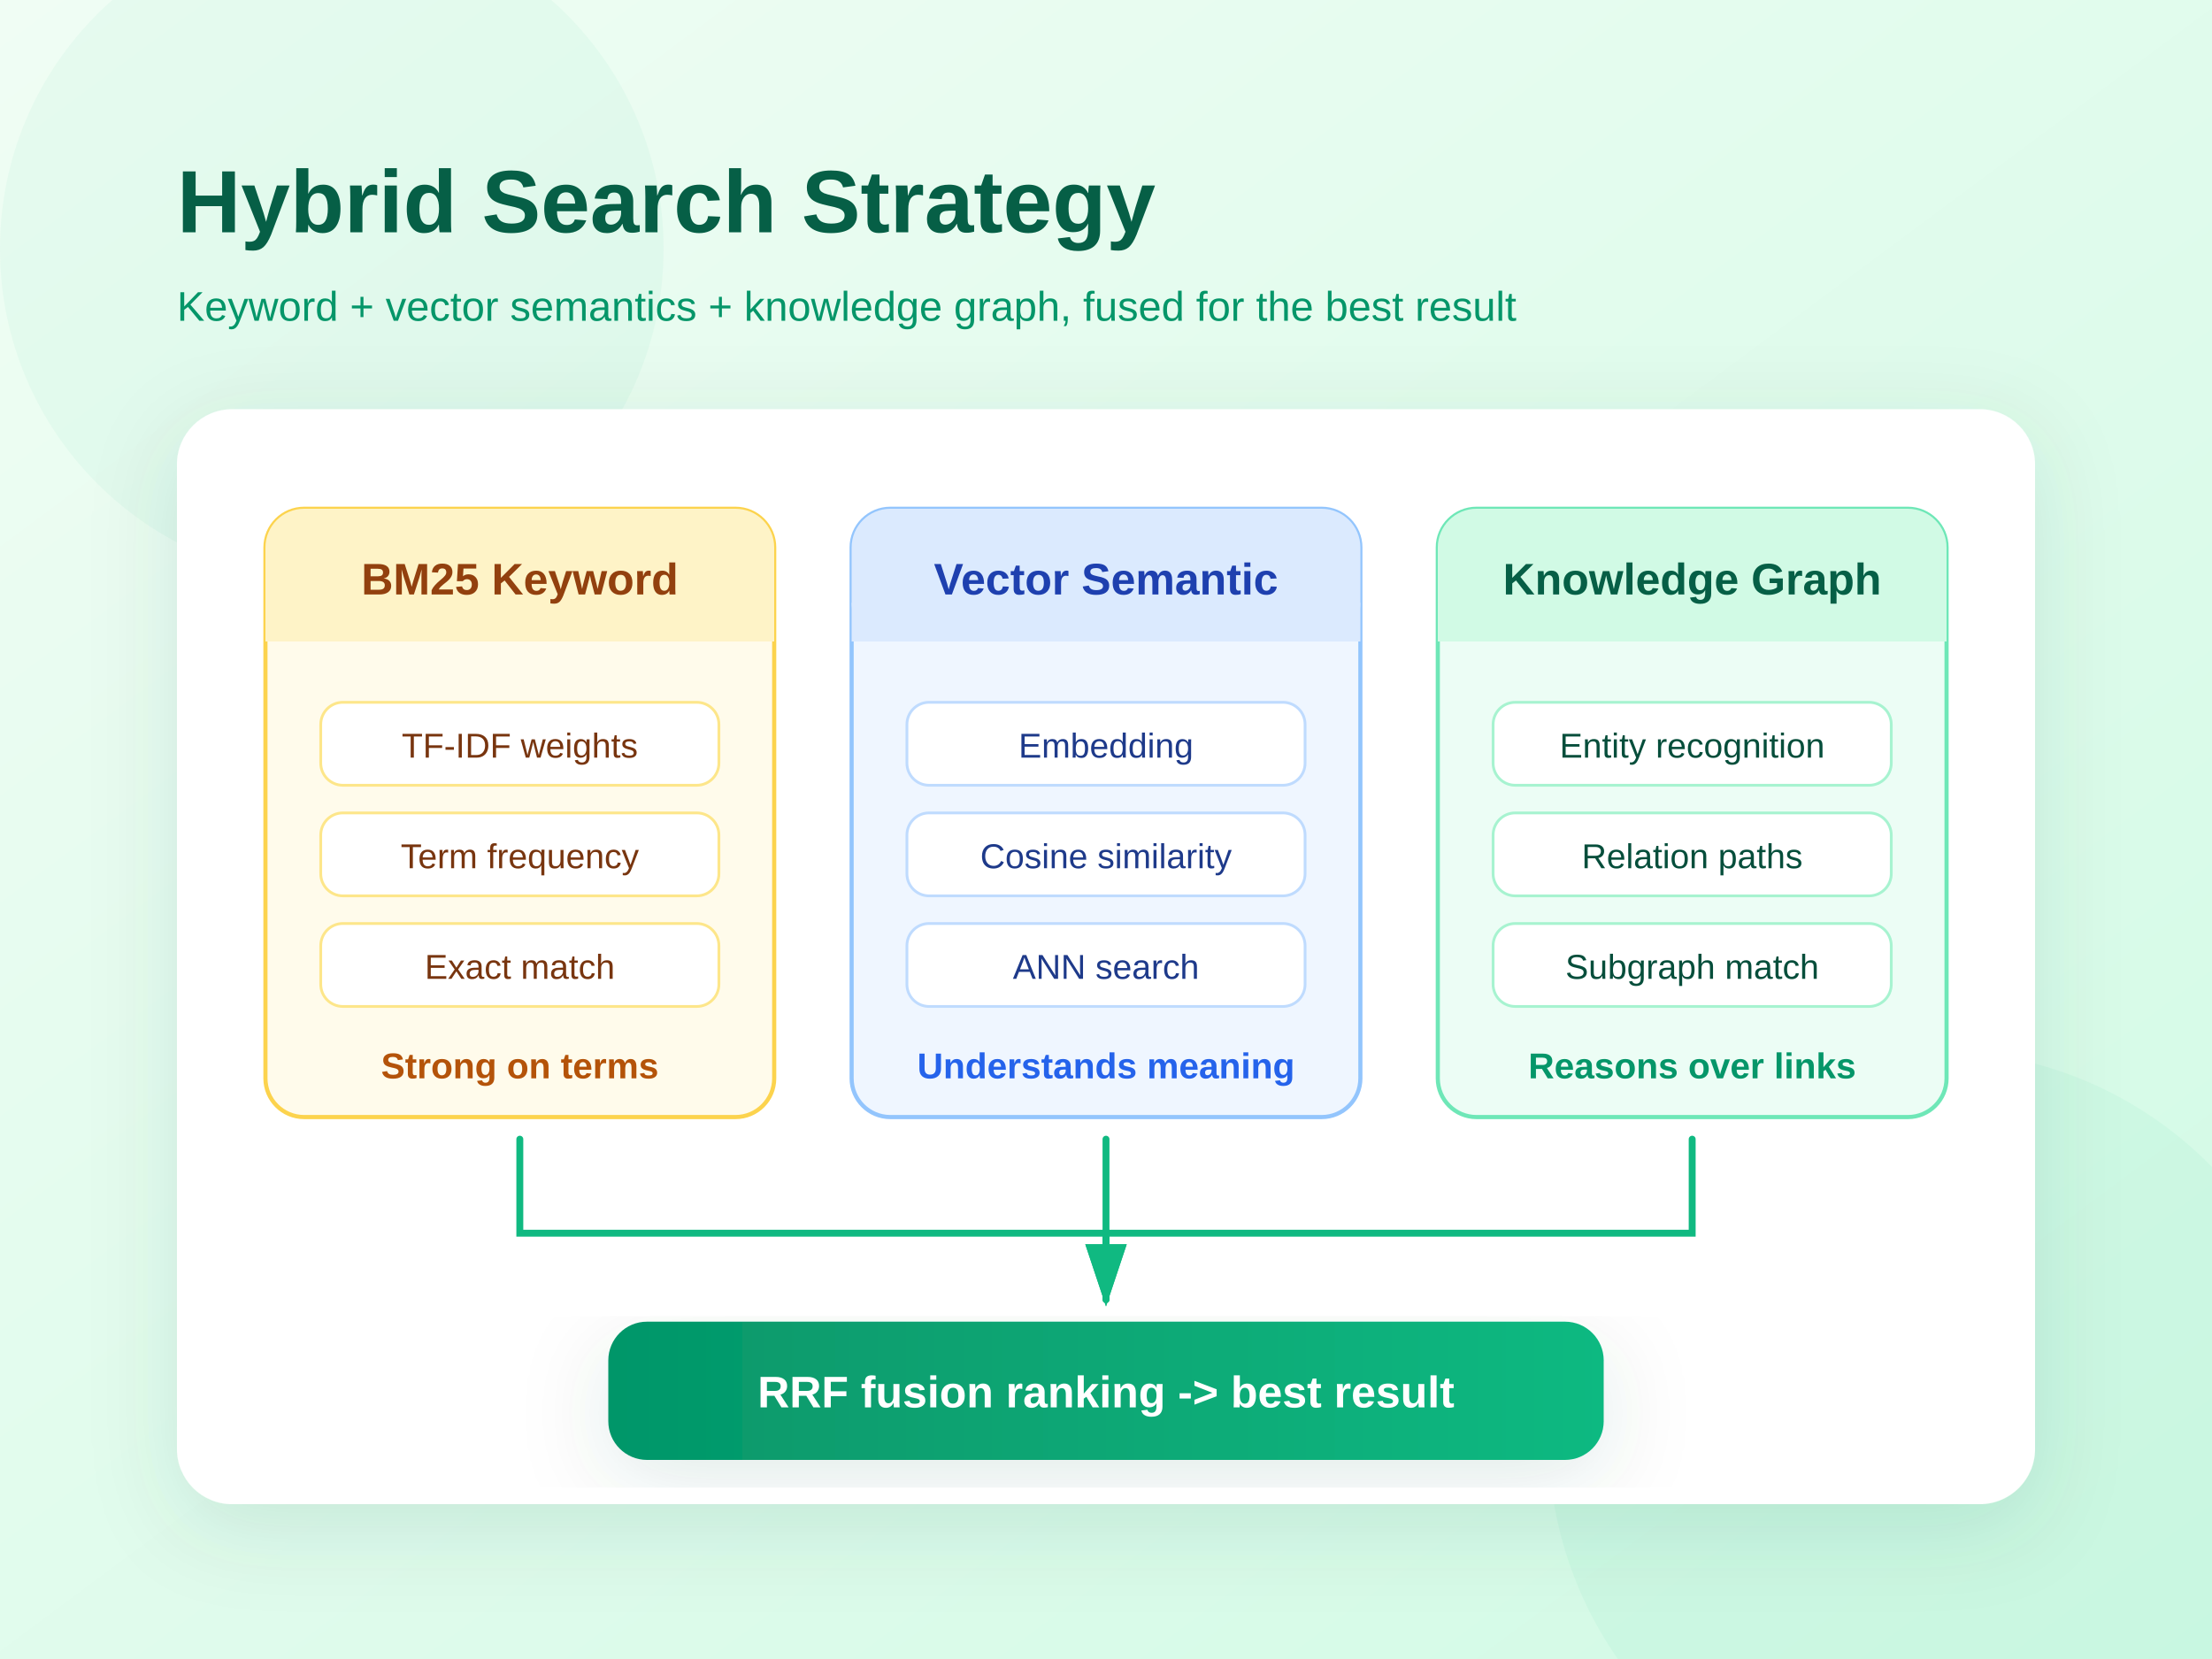
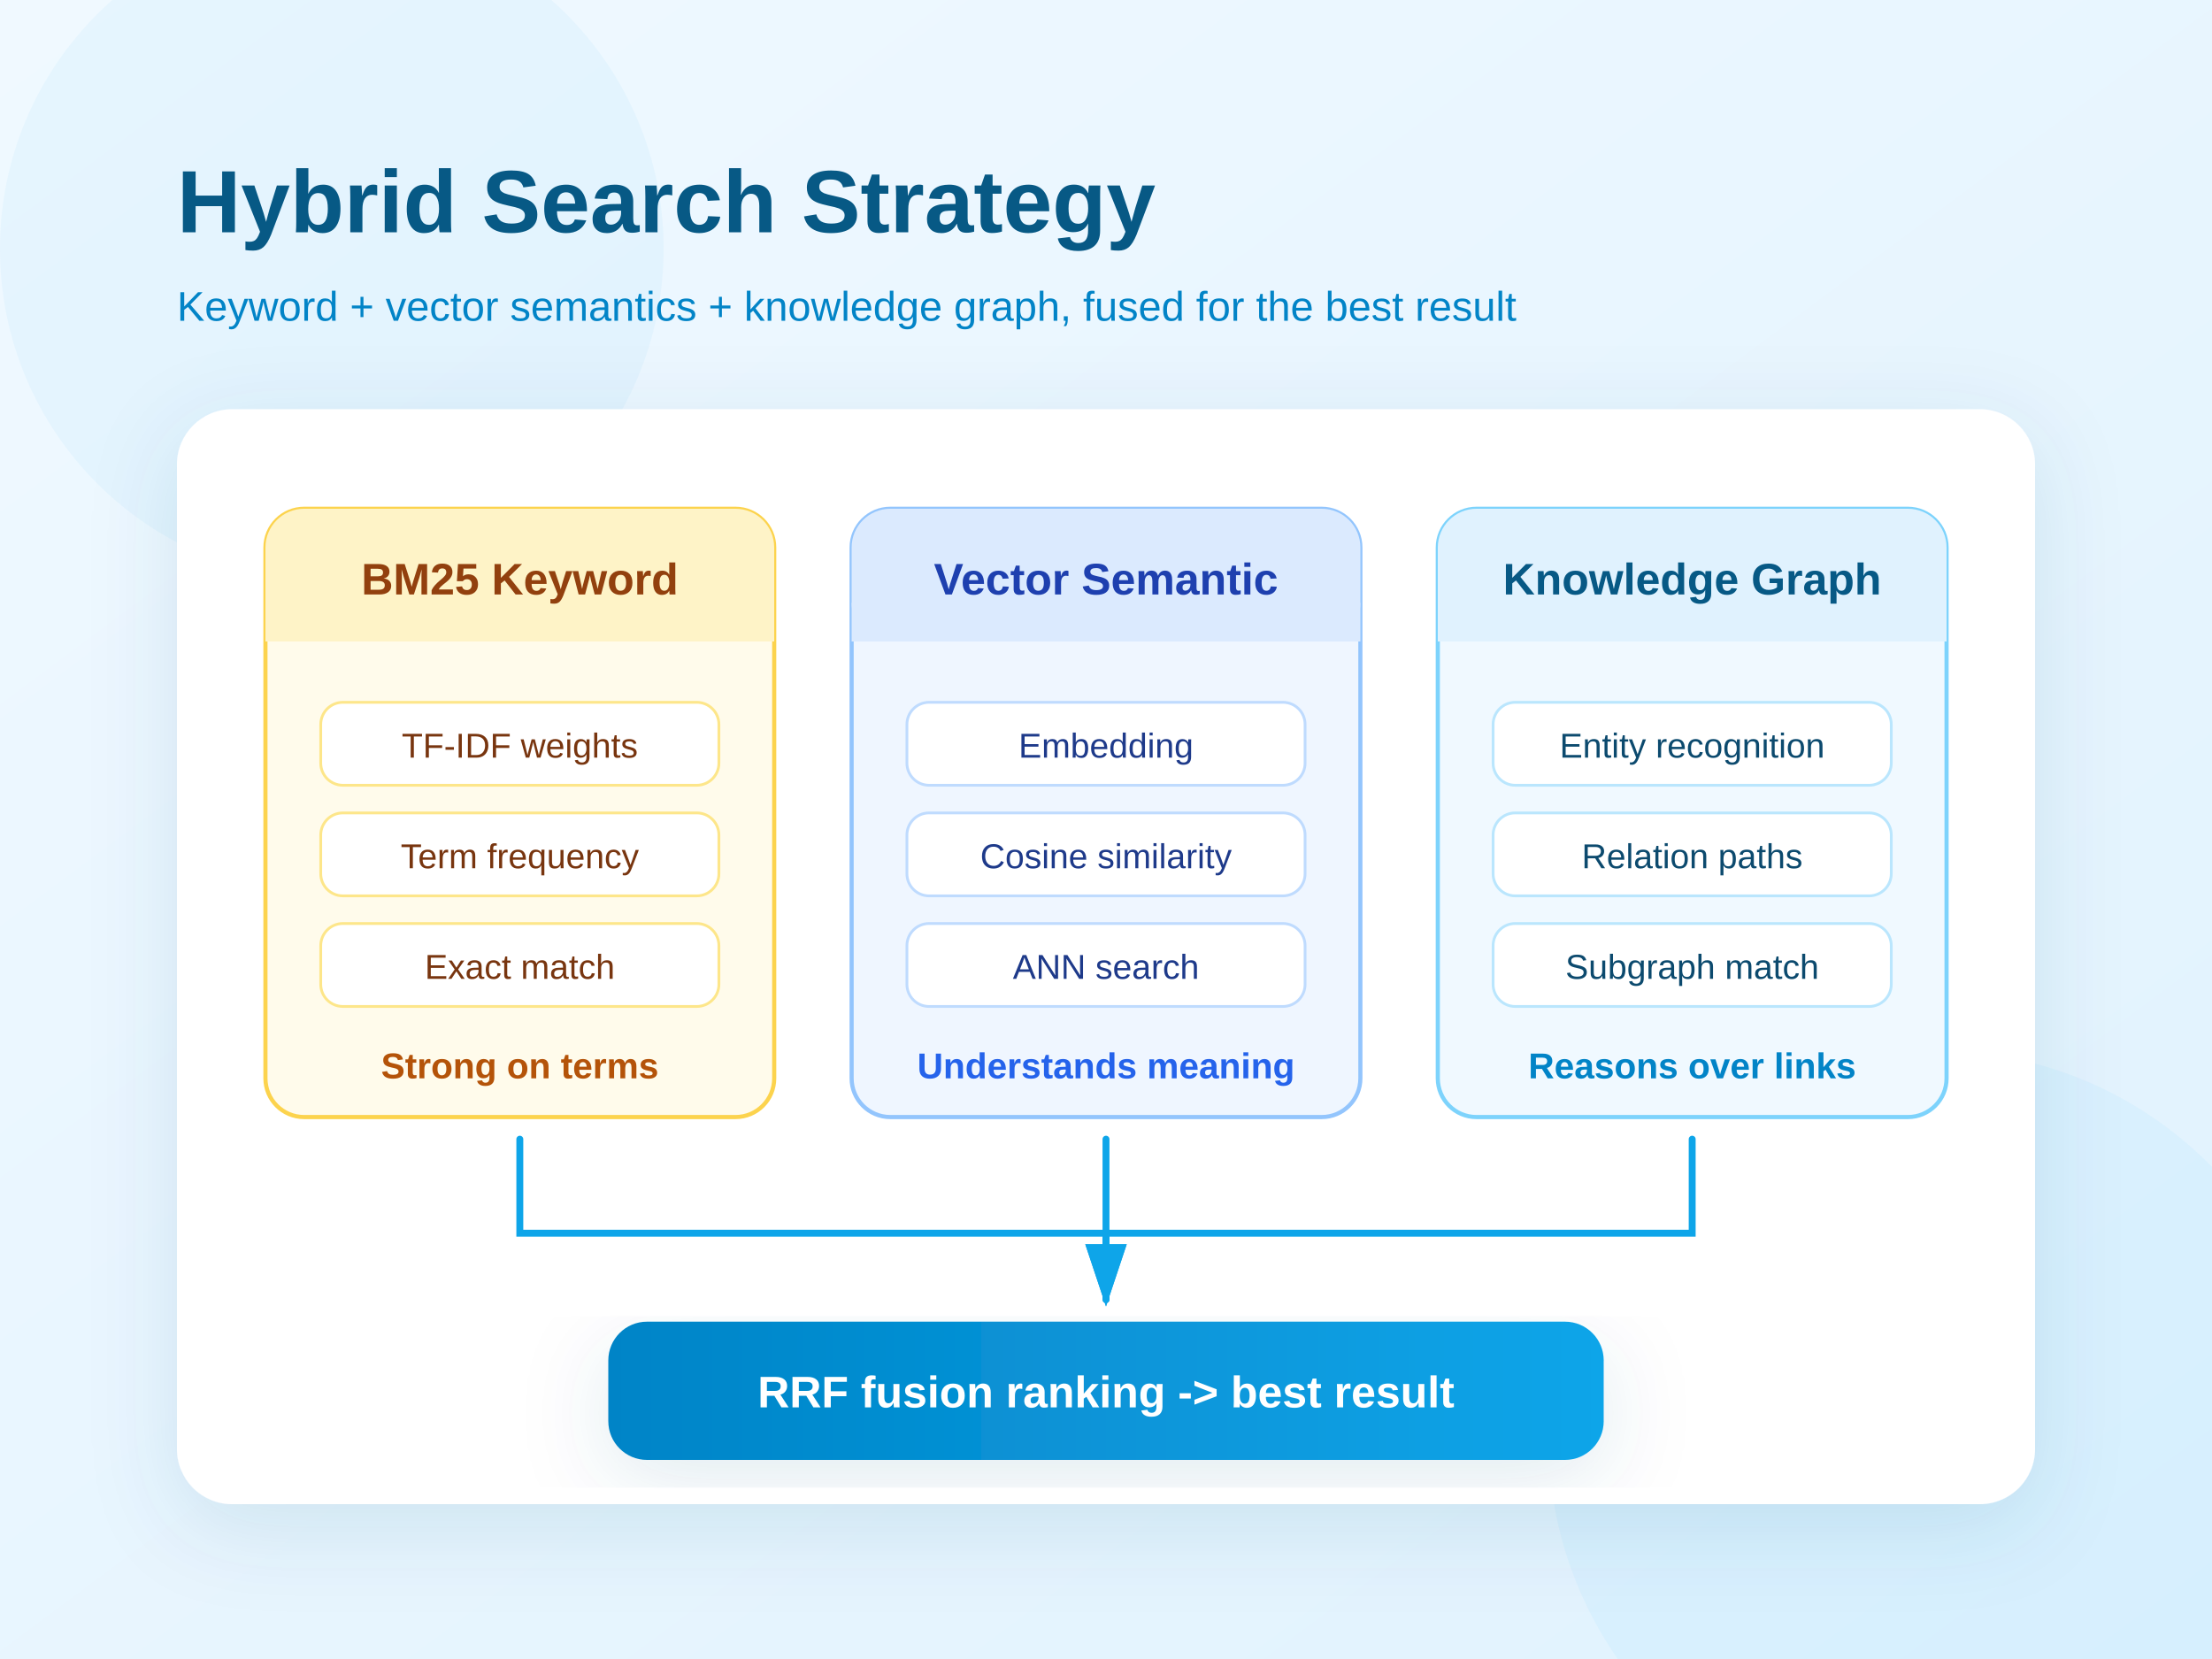
<svg xmlns="http://www.w3.org/2000/svg" viewBox="0 0 800 600">
  <defs>
    <linearGradient id="bg2" x1="0%" y1="0%" x2="100%" y2="100%">
-       <stop offset="0%" stop-color="#F0FDF4" />
-       <stop offset="100%" stop-color="#D1FAE5" />
+       <stop offset="0%" stop-color="#F0F9FF" />
+       <stop offset="100%" stop-color="#E0F2FE" />
    </linearGradient>
    <linearGradient id="brand2" x1="0%" y1="0%" x2="100%" y2="0%">
-       <stop offset="0%" stop-color="#059669" />
-       <stop offset="100%" stop-color="#10B981" />
+       <stop offset="0%" stop-color="#0284C7" />
+       <stop offset="100%" stop-color="#0EA5E9" />
    </linearGradient>
    <filter id="soft2" x="-20%" y="-20%" width="140%" height="140%">
-       <feDropShadow dx="0" dy="8" stdDeviation="16" flood-color="#065F46" flood-opacity="0.12" />
+       <feDropShadow dx="0" dy="8" stdDeviation="16" flood-color="#075985" flood-opacity="0.12" />
    </filter>
  </defs>
  <rect width="800" height="600" fill="url(#bg2)" />
-   <circle cx="120" cy="90" r="120" fill="#10B981" opacity="0.05" />
-   <circle cx="700" cy="520" r="140" fill="#34D399" opacity="0.06" />
-   <text x="64" y="84" font-family="Arial, sans-serif" font-size="32" font-weight="700" fill="#065F46">Hybrid Search Strategy</text>
-   <text x="64" y="116" font-family="Arial, sans-serif" font-size="15" fill="#059669">Keyword + vector semantics + knowledge graph, fused for the best result</text>
+   <circle cx="120" cy="90" r="120" fill="#0EA5E9" opacity="0.05" />
+   <circle cx="700" cy="520" r="140" fill="#38BDF8" opacity="0.06" />
+   <text x="64" y="84" font-family="Arial, sans-serif" font-size="32" font-weight="700" fill="#075985">Hybrid Search Strategy</text>
+   <text x="64" y="116" font-family="Arial, sans-serif" font-size="15" fill="#0284C7">Keyword + vector semantics + knowledge graph, fused for the best result</text>
  <g filter="url(#soft2)">
    <rect x="64" y="148" width="672" height="396" rx="20" fill="#FFFFFF" />
  </g>
  <g transform="translate(96, 184)">
    <rect width="184" height="220" rx="14" fill="#FFFBEB" stroke="#FCD34D" stroke-width="1.5" />
    <rect width="184" height="48" rx="14" fill="#FEF3C7" />
    <rect y="34" width="184" height="14" fill="#FEF3C7" />
    <text x="92" y="31" font-family="Arial, sans-serif" font-size="16" font-weight="700" fill="#92400E" text-anchor="middle">BM25 Keyword</text>
    <g font-family="Arial, sans-serif" font-size="12.5" fill="#78350F">
      <rect x="20" y="70" width="144" height="30" rx="8" fill="#FFFFFF" stroke="#FDE68A" />
      <text x="92" y="90" text-anchor="middle">TF-IDF weights</text>
      <rect x="20" y="110" width="144" height="30" rx="8" fill="#FFFFFF" stroke="#FDE68A" />
      <text x="92" y="130" text-anchor="middle">Term frequency</text>
      <rect x="20" y="150" width="144" height="30" rx="8" fill="#FFFFFF" stroke="#FDE68A" />
      <text x="92" y="170" text-anchor="middle">Exact match</text>
    </g>
    <text x="92" y="206" font-family="Arial, sans-serif" font-size="13" font-weight="600" fill="#B45309" text-anchor="middle">Strong on terms</text>
  </g>
  <g transform="translate(308, 184)">
    <rect width="184" height="220" rx="14" fill="#EFF6FF" stroke="#93C5FD" stroke-width="1.5" />
    <rect width="184" height="48" rx="14" fill="#DBEAFE" />
    <rect y="34" width="184" height="14" fill="#DBEAFE" />
    <text x="92" y="31" font-family="Arial, sans-serif" font-size="16" font-weight="700" fill="#1E40AF" text-anchor="middle">Vector Semantic</text>
    <g font-family="Arial, sans-serif" font-size="12.5" fill="#1E3A8A">
      <rect x="20" y="70" width="144" height="30" rx="8" fill="#FFFFFF" stroke="#BFDBFE" />
      <text x="92" y="90" text-anchor="middle">Embedding</text>
      <rect x="20" y="110" width="144" height="30" rx="8" fill="#FFFFFF" stroke="#BFDBFE" />
      <text x="92" y="130" text-anchor="middle">Cosine similarity</text>
      <rect x="20" y="150" width="144" height="30" rx="8" fill="#FFFFFF" stroke="#BFDBFE" />
      <text x="92" y="170" text-anchor="middle">ANN search</text>
    </g>
    <text x="92" y="206" font-family="Arial, sans-serif" font-size="13" font-weight="600" fill="#2563EB" text-anchor="middle">Understands meaning</text>
  </g>
  <g transform="translate(520, 184)">
-     <rect width="184" height="220" rx="14" fill="#ECFDF5" stroke="#6EE7B7" stroke-width="1.5" />
-     <rect width="184" height="48" rx="14" fill="#D1FAE5" />
-     <rect y="34" width="184" height="14" fill="#D1FAE5" />
-     <text x="92" y="31" font-family="Arial, sans-serif" font-size="16" font-weight="700" fill="#065F46" text-anchor="middle">Knowledge Graph</text>
-     <g font-family="Arial, sans-serif" font-size="12.5" fill="#064E3B">
-       <rect x="20" y="70" width="144" height="30" rx="8" fill="#FFFFFF" stroke="#A7F3D0" />
+     <rect width="184" height="220" rx="14" fill="#F0F9FF" stroke="#7DD3FC" stroke-width="1.5" />
+     <rect width="184" height="48" rx="14" fill="#E0F2FE" />
+     <rect y="34" width="184" height="14" fill="#E0F2FE" />
+     <text x="92" y="31" font-family="Arial, sans-serif" font-size="16" font-weight="700" fill="#075985" text-anchor="middle">Knowledge Graph</text>
+     <g font-family="Arial, sans-serif" font-size="12.5" fill="#0C4A6E">
+       <rect x="20" y="70" width="144" height="30" rx="8" fill="#FFFFFF" stroke="#BAE6FD" />
      <text x="92" y="90" text-anchor="middle">Entity recognition</text>
-       <rect x="20" y="110" width="144" height="30" rx="8" fill="#FFFFFF" stroke="#A7F3D0" />
+       <rect x="20" y="110" width="144" height="30" rx="8" fill="#FFFFFF" stroke="#BAE6FD" />
      <text x="92" y="130" text-anchor="middle">Relation paths</text>
-       <rect x="20" y="150" width="144" height="30" rx="8" fill="#FFFFFF" stroke="#A7F3D0" />
+       <rect x="20" y="150" width="144" height="30" rx="8" fill="#FFFFFF" stroke="#BAE6FD" />
      <text x="92" y="170" text-anchor="middle">Subgraph match</text>
    </g>
-     <text x="92" y="206" font-family="Arial, sans-serif" font-size="13" font-weight="600" fill="#059669" text-anchor="middle">Reasons over links</text>
+     <text x="92" y="206" font-family="Arial, sans-serif" font-size="13" font-weight="600" fill="#0284C7" text-anchor="middle">Reasons over links</text>
  </g>
-   <g stroke="#10B981" stroke-width="2.5" fill="none" stroke-linecap="round">
+   <g stroke="#0EA5E9" stroke-width="2.5" fill="none" stroke-linecap="round">
    <path d="M188 412 V446 H400 V470" marker-end="url(#arr2)" />
    <path d="M400 412 V470" marker-end="url(#arr2)" />
    <path d="M612 412 V446 H400" />
  </g>
  <g transform="translate(220, 478)">
    <rect width="360" height="50" rx="14" fill="url(#brand2)" filter="url(#soft2)" />
    <text x="180" y="31" font-family="Arial, sans-serif" font-size="16" font-weight="700" fill="#FFFFFF" text-anchor="middle">RRF fusion ranking -&gt; best result</text>
  </g>
  <defs>
    <marker id="arr2" markerWidth="9" markerHeight="9" refX="8" refY="3" orient="auto">
-       <polygon points="0 0, 9 3, 0 6" fill="#10B981" />
+       <polygon points="0 0, 9 3, 0 6" fill="#0EA5E9" />
    </marker>
  </defs>
</svg>
